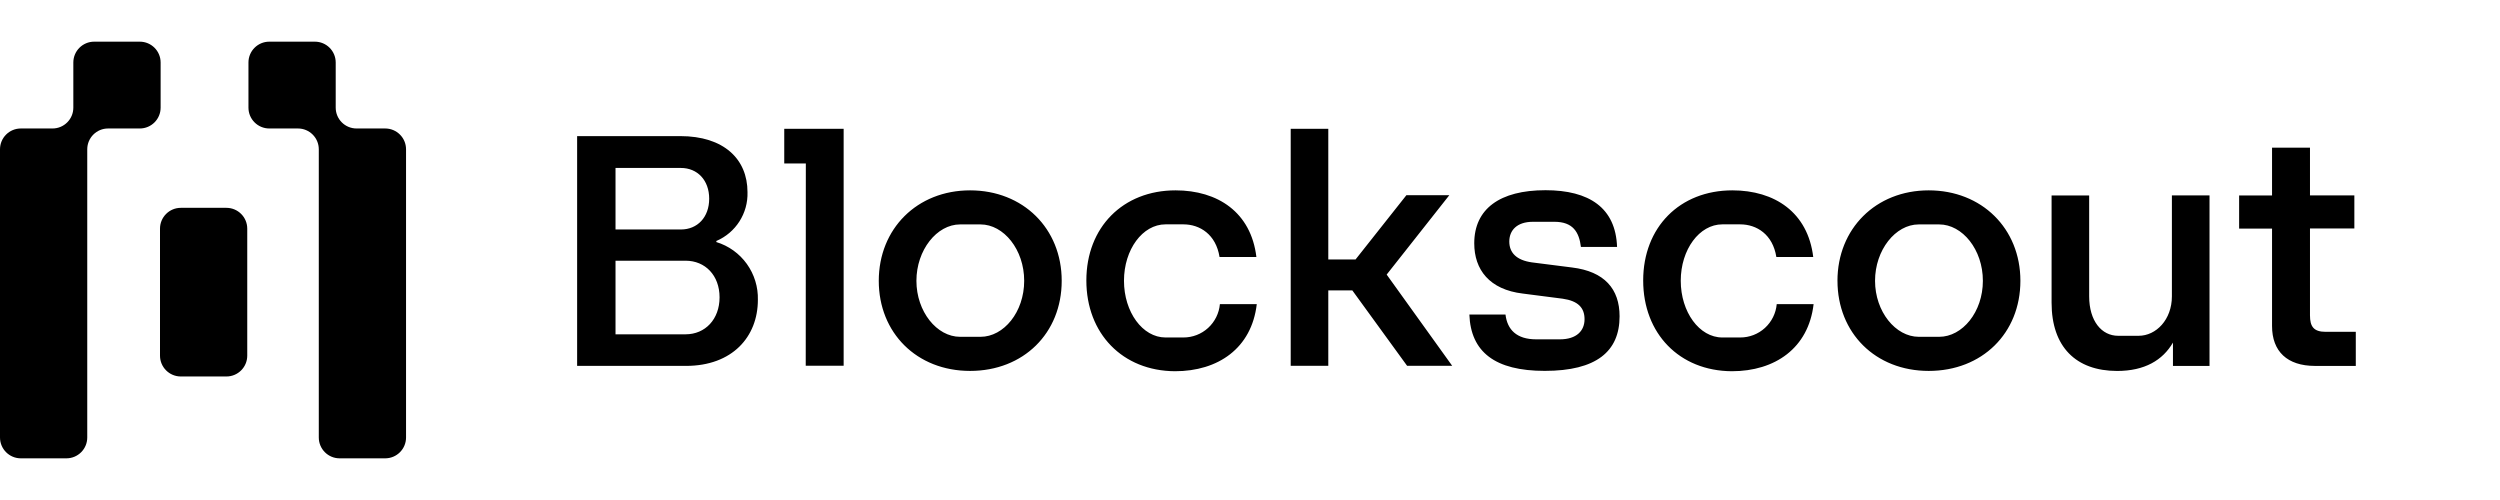
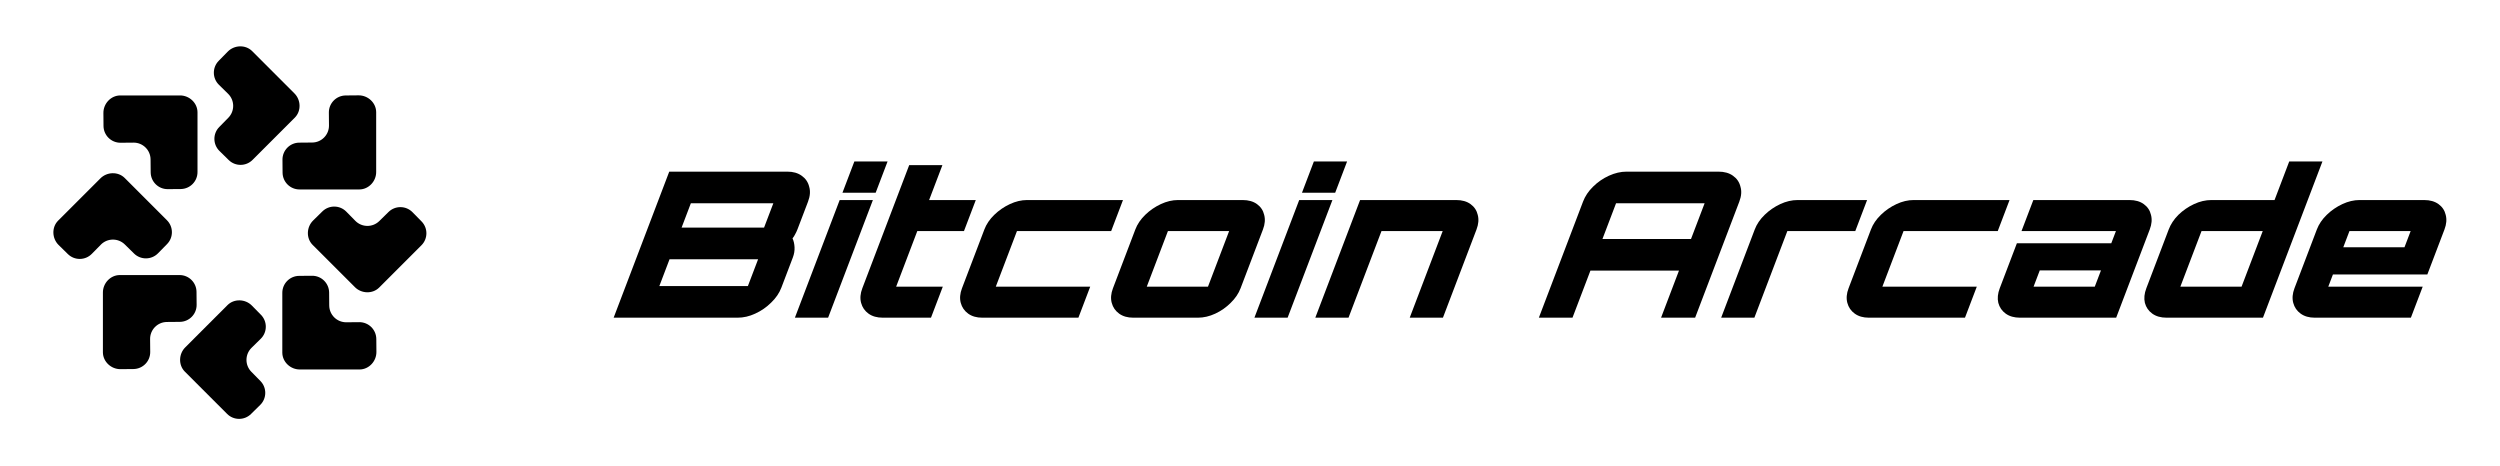
- <svg xmlns="http://www.w3.org/2000/svg" fill="none" viewBox="0 0 120 24">
-   <g fill="currentColor">
-     <path fill-rule="evenodd" d="M7.71 3a1 1 0 0 0-1-1H4.52a1 1 0 0 0-1 1v2.167a1 1 0 0 1-1 1H1a1 1 0 0 0-1 1V21a1 1 0 0 0 1 1h2.188a1 1 0 0 0 1-1V7.167a1 1 0 0 1 1-1H6.71a1 1 0 0 0 1-1zm8.404 0a1 1 0 0 0-1-1h-2.188a1 1 0 0 0-1 1v2.167a1 1 0 0 0 1 1h1.376a1 1 0 0 1 1 1V21a1 1 0 0 0 1 1h2.188a1 1 0 0 0 1-1V7.167a1 1 0 0 0-1-1h-1.376a1 1 0 0 1-1-1zm-4.246 7.976a1 1 0 0 0-1-1H8.68a1 1 0 0 0-1 1v6.095a1 1 0 0 0 1 1h2.188a1 1 0 0 0 1-1z" clip-rule="evenodd" />
-     <path d="M27.702 6.533h4.948c2.095 0 3.23 1.103 3.23 2.69a2.466 2.466 0 0 1-1.495 2.344v.052a2.81 2.81 0 0 1 1.463 1.049 2.83 2.83 0 0 1 .53 1.725c0 1.774-1.228 3.17-3.453 3.17h-5.223zm4.982 4.482c.79 0 1.357-.585 1.357-1.477 0-.89-.567-1.476-1.357-1.476h-3.139v2.953zm.223 5.032c.945 0 1.632-.724 1.632-1.775s-.687-1.758-1.632-1.758h-3.362v3.533zm5.773-8.202h-1.036V6.181h2.851v11.375h-1.82zm3.501 5.635c0-2.5 1.84-4.343 4.383-4.343s4.398 1.827 4.398 4.342c0 2.516-1.838 4.325-4.398 4.325s-4.383-1.826-4.383-4.325zm3.902 2.687h.982c1.117 0 2.096-1.189 2.096-2.688s-.982-2.707-2.096-2.707h-.982c-1.116 0-2.095 1.23-2.095 2.707s.979 2.688 2.095 2.688zm6.062-2.705c0-2.55 1.755-4.325 4.28-4.325 2.027 0 3.625 1.051 3.882 3.2h-1.769c-.172-1.085-.945-1.568-1.735-1.568h-.859c-1.1 0-1.993 1.206-1.993 2.708s.893 2.722 1.993 2.722h.859a1.75 1.75 0 0 0 1.187-.459 1.76 1.76 0 0 0 .565-1.143h1.77c-.246 2.12-1.856 3.222-3.927 3.222-2.518-.015-4.253-1.807-4.253-4.357zm9.809-7.281h1.804v6.274h1.308l2.44-3.084h2.06L66.56 13.18l3.144 4.377H67.54l-2.629-3.619h-1.153v3.619h-1.804zm8.575 8.918h1.735c.086.724.532 1.189 1.472 1.189h1.136c.808 0 1.186-.414 1.186-.965s-.31-.879-1.048-.985l-1.91-.246c-1.614-.19-2.336-1.154-2.336-2.412 0-1.654 1.227-2.55 3.419-2.55 2.098 0 3.37.844 3.436 2.722h-1.735c-.086-.706-.378-1.206-1.272-1.206H73.58c-.773 0-1.134.414-1.134.948s.344.896 1.083 1l1.926.245c1.563.19 2.285 1.034 2.285 2.344 0 1.688-1.117 2.619-3.59 2.619-2.393.002-3.554-.911-3.62-2.703zm8.344-1.637c0-2.55 1.752-4.325 4.28-4.325 2.027 0 3.624 1.051 3.882 3.2h-1.77c-.171-1.085-.944-1.568-1.735-1.568h-.858c-1.102 0-1.996 1.206-1.996 2.708s.894 2.722 1.996 2.722h.858a1.75 1.75 0 0 0 1.188-.459 1.76 1.76 0 0 0 .565-1.143h1.77c-.246 2.12-1.856 3.222-3.927 3.222-2.516-.015-4.253-1.807-4.253-4.357zm9.325.018c0-2.5 1.838-4.343 4.38-4.343 2.543 0 4.401 1.827 4.401 4.342 0 2.516-1.838 4.325-4.4 4.325s-4.38-1.826-4.38-4.325zm3.9 2.687h.982c1.116 0 2.098-1.189 2.098-2.688s-.982-2.707-2.098-2.707h-.982c-1.117 0-2.096 1.23-2.096 2.707s.984 2.688 2.1 2.688zm6.378-1.637V9.381h1.804v4.842c0 1.189.601 1.895 1.391 1.895h.982c.842 0 1.598-.775 1.598-1.895V9.38h1.806v8.184h-1.755v-1.12c-.491.845-1.357 1.362-2.68 1.362-1.978-.003-3.146-1.157-3.146-3.277zm10.582 1.12v-4.677h-1.58V9.381h1.58V7.087h1.821V9.38h2.13v1.585h-2.13v4.17c0 .534.172.793.756.793h1.443v1.636h-1.963c-1.321-.002-2.057-.691-2.057-1.915z" />
-   </g>
+ <svg xmlns="http://www.w3.org/2000/svg" width="172" height="32" viewBox="0 0 172 32" fill="none">
+   <path d="M23.824 22.173L24.715 22.165C25.358 22.16 25.884 22.677 25.89 23.32L25.897 24.211C25.903 24.854 25.385 25.414 24.743 25.42H20.632C19.99 25.425 19.429 24.908 19.423 24.265V20.155C19.418 19.512 19.935 18.986 20.578 18.98L21.469 18.973C22.112 18.967 22.638 19.485 22.644 20.127L22.651 21.018C22.657 21.661 23.182 22.178 23.826 22.173H23.824Z" fill="black" />
+   <path d="M6.941 16.831L6.316 17.466C5.865 17.925 5.127 17.931 4.669 17.48L4.033 16.856C3.575 16.405 3.544 15.643 3.995 15.184L6.902 12.278C7.352 11.82 8.114 11.789 8.573 12.239L11.479 15.146C11.938 15.597 11.944 16.335 11.493 16.793L10.869 17.429C10.418 17.887 9.68 17.893 9.222 17.443L8.586 16.818C8.128 16.368 7.39 16.373 6.939 16.832L6.941 16.831Z" fill="black" />
+   <path d="M24.45 15.197L23.825 14.561C23.375 14.102 22.637 14.096 22.178 14.547L21.543 15.171C21.084 15.622 21.054 16.384 21.504 16.843L24.411 19.749C24.861 20.207 25.624 20.238 26.082 19.788L28.989 16.881C29.447 16.43 29.453 15.692 29.003 15.234L28.378 14.598C27.927 14.14 27.189 14.134 26.731 14.584L26.095 15.209C25.637 15.659 24.9 15.654 24.448 15.195L24.45 15.197Z" fill="black" />
+   <path d="M15.697 6.457L15.061 5.832C14.602 5.382 14.596 4.643 15.047 4.185L15.671 3.549C16.122 3.091 16.884 3.061 17.343 3.511L20.249 6.418C20.707 6.868 20.738 7.631 20.288 8.089L17.381 10.995C16.93 11.454 16.192 11.46 15.734 11.01L15.098 10.385C14.64 9.934 14.634 9.196 15.084 8.738L15.709 8.102C16.159 7.644 16.154 6.906 15.695 6.455L15.697 6.457Z" fill="black" />
+   <path d="M9.187 9.813L8.296 9.821C7.653 9.826 7.127 9.309 7.121 8.666L7.114 7.775C7.108 7.132 7.626 6.571 8.268 6.566H12.379C13.021 6.56 13.582 7.078 13.588 7.72V11.831C13.593 12.474 13.076 13 12.433 13.006L11.542 13.013C10.899 13.019 10.373 12.501 10.367 11.859L10.359 10.967C10.354 10.325 9.829 9.807 9.185 9.813H9.187Z" fill="black" />
+   <path d="M17.304 23.932L17.94 23.307C18.398 22.857 18.404 22.119 17.954 21.66L17.329 21.024C16.879 20.566 16.116 20.536 15.658 20.986L12.751 23.893C12.293 24.343 12.262 25.106 12.713 25.564L15.62 28.471C16.07 28.929 16.808 28.935 17.267 28.485L17.902 27.86C18.36 27.41 18.367 26.671 17.916 26.213L17.291 25.577C16.841 25.119 16.847 24.382 17.306 23.93L17.304 23.932Z" fill="black" />
+   <path d="M10.327 23.324L10.335 24.215C10.341 24.858 9.823 25.384 9.18 25.39L8.289 25.398C7.647 25.403 7.086 24.886 7.08 24.243L7.08 20.132C7.075 19.49 7.592 18.929 8.235 18.924L12.346 18.924C12.988 18.918 13.514 19.436 13.52 20.078L13.528 20.97C13.533 21.612 13.016 22.139 12.373 22.144L11.482 22.152C10.839 22.157 10.322 22.683 10.327 23.326L10.327 23.324Z" fill="black" />
+   <path d="M22.634 8.634L22.626 7.743C22.621 7.1 23.138 6.574 23.781 6.568L24.672 6.56C25.315 6.555 25.876 7.072 25.881 7.715L25.881 11.826C25.887 12.468 25.369 13.029 24.727 13.034L20.616 13.034C19.973 13.04 19.447 12.522 19.441 11.88L19.434 10.988C19.428 10.346 19.946 9.819 20.588 9.814L21.48 9.806C22.122 9.801 22.64 9.275 22.634 8.632L22.634 8.634Z" fill="black" />
+   <path d="M42.219 21.857L46.044 11.809H54.168C54.566 11.809 54.894 11.902 55.152 12.088C55.419 12.274 55.593 12.525 55.671 12.842C55.763 13.149 55.737 13.493 55.592 13.874L54.874 15.758C54.828 15.879 54.774 15.996 54.712 16.107C54.663 16.21 54.601 16.307 54.526 16.4C54.608 16.577 54.654 16.782 54.665 17.014C54.676 17.247 54.637 17.48 54.549 17.712L53.757 19.792C53.616 20.164 53.38 20.508 53.051 20.824C52.731 21.141 52.367 21.392 51.957 21.578C51.558 21.764 51.154 21.857 50.746 21.857H42.219ZM45.363 19.68H51.455L52.157 17.838H46.064L45.363 19.68ZM46.893 15.661H52.567L53.205 13.986H47.53L46.893 15.661Z" fill="black" />
+   <path d="M54.689 21.857L57.77 13.763H60.055L56.974 21.857H54.689ZM57.961 13.26L58.779 11.111H61.064L60.246 13.26H57.961Z" fill="black" />
+   <path d="M60.737 21.857C60.339 21.857 60.011 21.764 59.754 21.578C59.496 21.392 59.326 21.145 59.244 20.838C59.161 20.531 59.189 20.196 59.327 19.834L62.552 11.362H64.837L63.923 13.763H67.134L66.321 15.898H63.11L61.655 19.722H64.865L64.052 21.857H60.737Z" fill="black" />
+   <path d="M67.579 21.857C67.191 21.857 66.868 21.764 66.61 21.578C66.353 21.392 66.183 21.145 66.1 20.838C66.018 20.531 66.046 20.196 66.184 19.834L67.725 15.786C67.863 15.423 68.09 15.088 68.406 14.781C68.722 14.474 69.08 14.228 69.479 14.042C69.878 13.856 70.272 13.763 70.66 13.763H77.261L76.448 15.898H69.967L68.511 19.722H75.007L74.194 21.857H67.579Z" fill="black" />
+   <path d="M77.966 21.857C77.577 21.857 77.254 21.764 76.997 21.578C76.739 21.392 76.569 21.145 76.487 20.838C76.404 20.531 76.433 20.196 76.571 19.834L78.111 15.786C78.249 15.423 78.476 15.088 78.792 14.781C79.108 14.474 79.466 14.228 79.865 14.042C80.265 13.856 80.659 13.763 81.047 13.763H85.497C85.895 13.763 86.223 13.856 86.481 14.042C86.738 14.228 86.903 14.474 86.975 14.781C87.058 15.088 87.03 15.423 86.892 15.786L85.351 19.834C85.213 20.196 84.986 20.531 84.67 20.838C84.364 21.145 84.011 21.392 83.612 21.578C83.213 21.764 82.814 21.857 82.415 21.857H77.966ZM78.898 19.722H83.109L84.564 15.898H80.353L78.898 19.722Z" fill="black" />
+   <path d="M86.304 21.857L89.385 13.763H91.67L88.588 21.857H86.304ZM89.576 13.26L90.394 11.111H92.679L91.861 13.26H89.576Z" fill="black" />
+   <path d="M90.493 21.857L93.574 13.763H100.19C100.588 13.763 100.916 13.856 101.174 14.042C101.431 14.228 101.596 14.474 101.668 14.781C101.751 15.088 101.723 15.423 101.585 15.786L99.274 21.857H96.989L99.257 15.898H95.046L92.778 21.857H90.493Z" fill="black" />
+   <path d="M105.874 21.857L108.912 13.874C109.057 13.493 109.288 13.149 109.604 12.842C109.924 12.525 110.288 12.274 110.697 12.088C111.107 11.902 111.51 11.809 111.909 11.809H118.225C118.633 11.809 118.966 11.902 119.224 12.088C119.492 12.274 119.665 12.525 119.743 12.842C119.836 13.149 119.809 13.493 119.664 13.874L116.625 21.857H114.281L115.513 18.619H109.421L108.188 21.857H105.874ZM110.249 16.442H116.342L117.277 13.986H111.184L110.249 16.442Z" fill="black" />
+   <path d="M118.416 21.857L120.727 15.786C120.865 15.423 121.092 15.088 121.408 14.781C121.724 14.474 122.082 14.228 122.481 14.042C122.881 13.856 123.279 13.763 123.678 13.763H128.456L127.643 15.898H122.969L120.701 21.857H118.416Z" fill="black" />
+   <path d="M128.576 21.857C128.188 21.857 127.865 21.764 127.607 21.578C127.349 21.392 127.179 21.145 127.097 20.838C127.015 20.531 127.043 20.196 127.181 19.834L128.722 15.786C128.86 15.423 129.087 15.088 129.403 14.781C129.719 14.474 130.076 14.228 130.476 14.042C130.875 13.856 131.269 13.763 131.657 13.763H138.257L137.445 15.898H130.964L129.508 19.722H136.004L135.191 21.857H128.576Z" fill="black" />
+   <path d="M138.977 21.857C138.579 21.857 138.251 21.764 137.993 21.578C137.736 21.392 137.566 21.145 137.484 20.838C137.411 20.531 137.444 20.196 137.582 19.834L138.762 16.735H145.257L145.576 15.898H139.08L139.893 13.763H146.509C146.907 13.763 147.235 13.856 147.492 14.042C147.75 14.228 147.915 14.474 147.987 14.781C148.07 15.088 148.042 15.423 147.903 15.786L145.593 21.857H138.977ZM139.91 19.722H144.121L144.546 18.605H140.335L139.91 19.722Z" fill="black" />
+   <path d="M149.062 21.857C148.664 21.857 148.336 21.764 148.078 21.578C147.82 21.392 147.65 21.145 147.568 20.838C147.496 20.531 147.529 20.196 147.667 19.834L149.208 15.786C149.346 15.423 149.568 15.088 149.874 14.781C150.19 14.474 150.547 14.228 150.947 14.042C151.346 13.856 151.745 13.763 152.143 13.763H156.489L157.498 11.111H159.783L155.692 21.857H149.062ZM150.009 19.722H154.22L155.676 15.898H151.465L150.009 19.722Z" fill="black" />
+   <path d="M159.254 21.857C158.866 21.857 158.543 21.764 158.285 21.578C158.027 21.392 157.857 21.145 157.775 20.838C157.693 20.531 157.721 20.196 157.859 19.834L159.4 15.786C159.538 15.423 159.765 15.088 160.081 14.781C160.397 14.474 160.755 14.228 161.154 14.042C161.553 13.856 161.947 13.763 162.335 13.763H166.785C167.183 13.763 167.511 13.856 167.769 14.042C168.027 14.228 168.192 14.474 168.264 14.781C168.346 15.088 168.318 15.423 168.18 15.786L167.001 18.884H160.505L160.186 19.722H166.682L165.869 21.857H159.254ZM161.217 17.014H165.428L165.853 15.898H161.642L161.217 17.014Z" fill="black" />
</svg>
